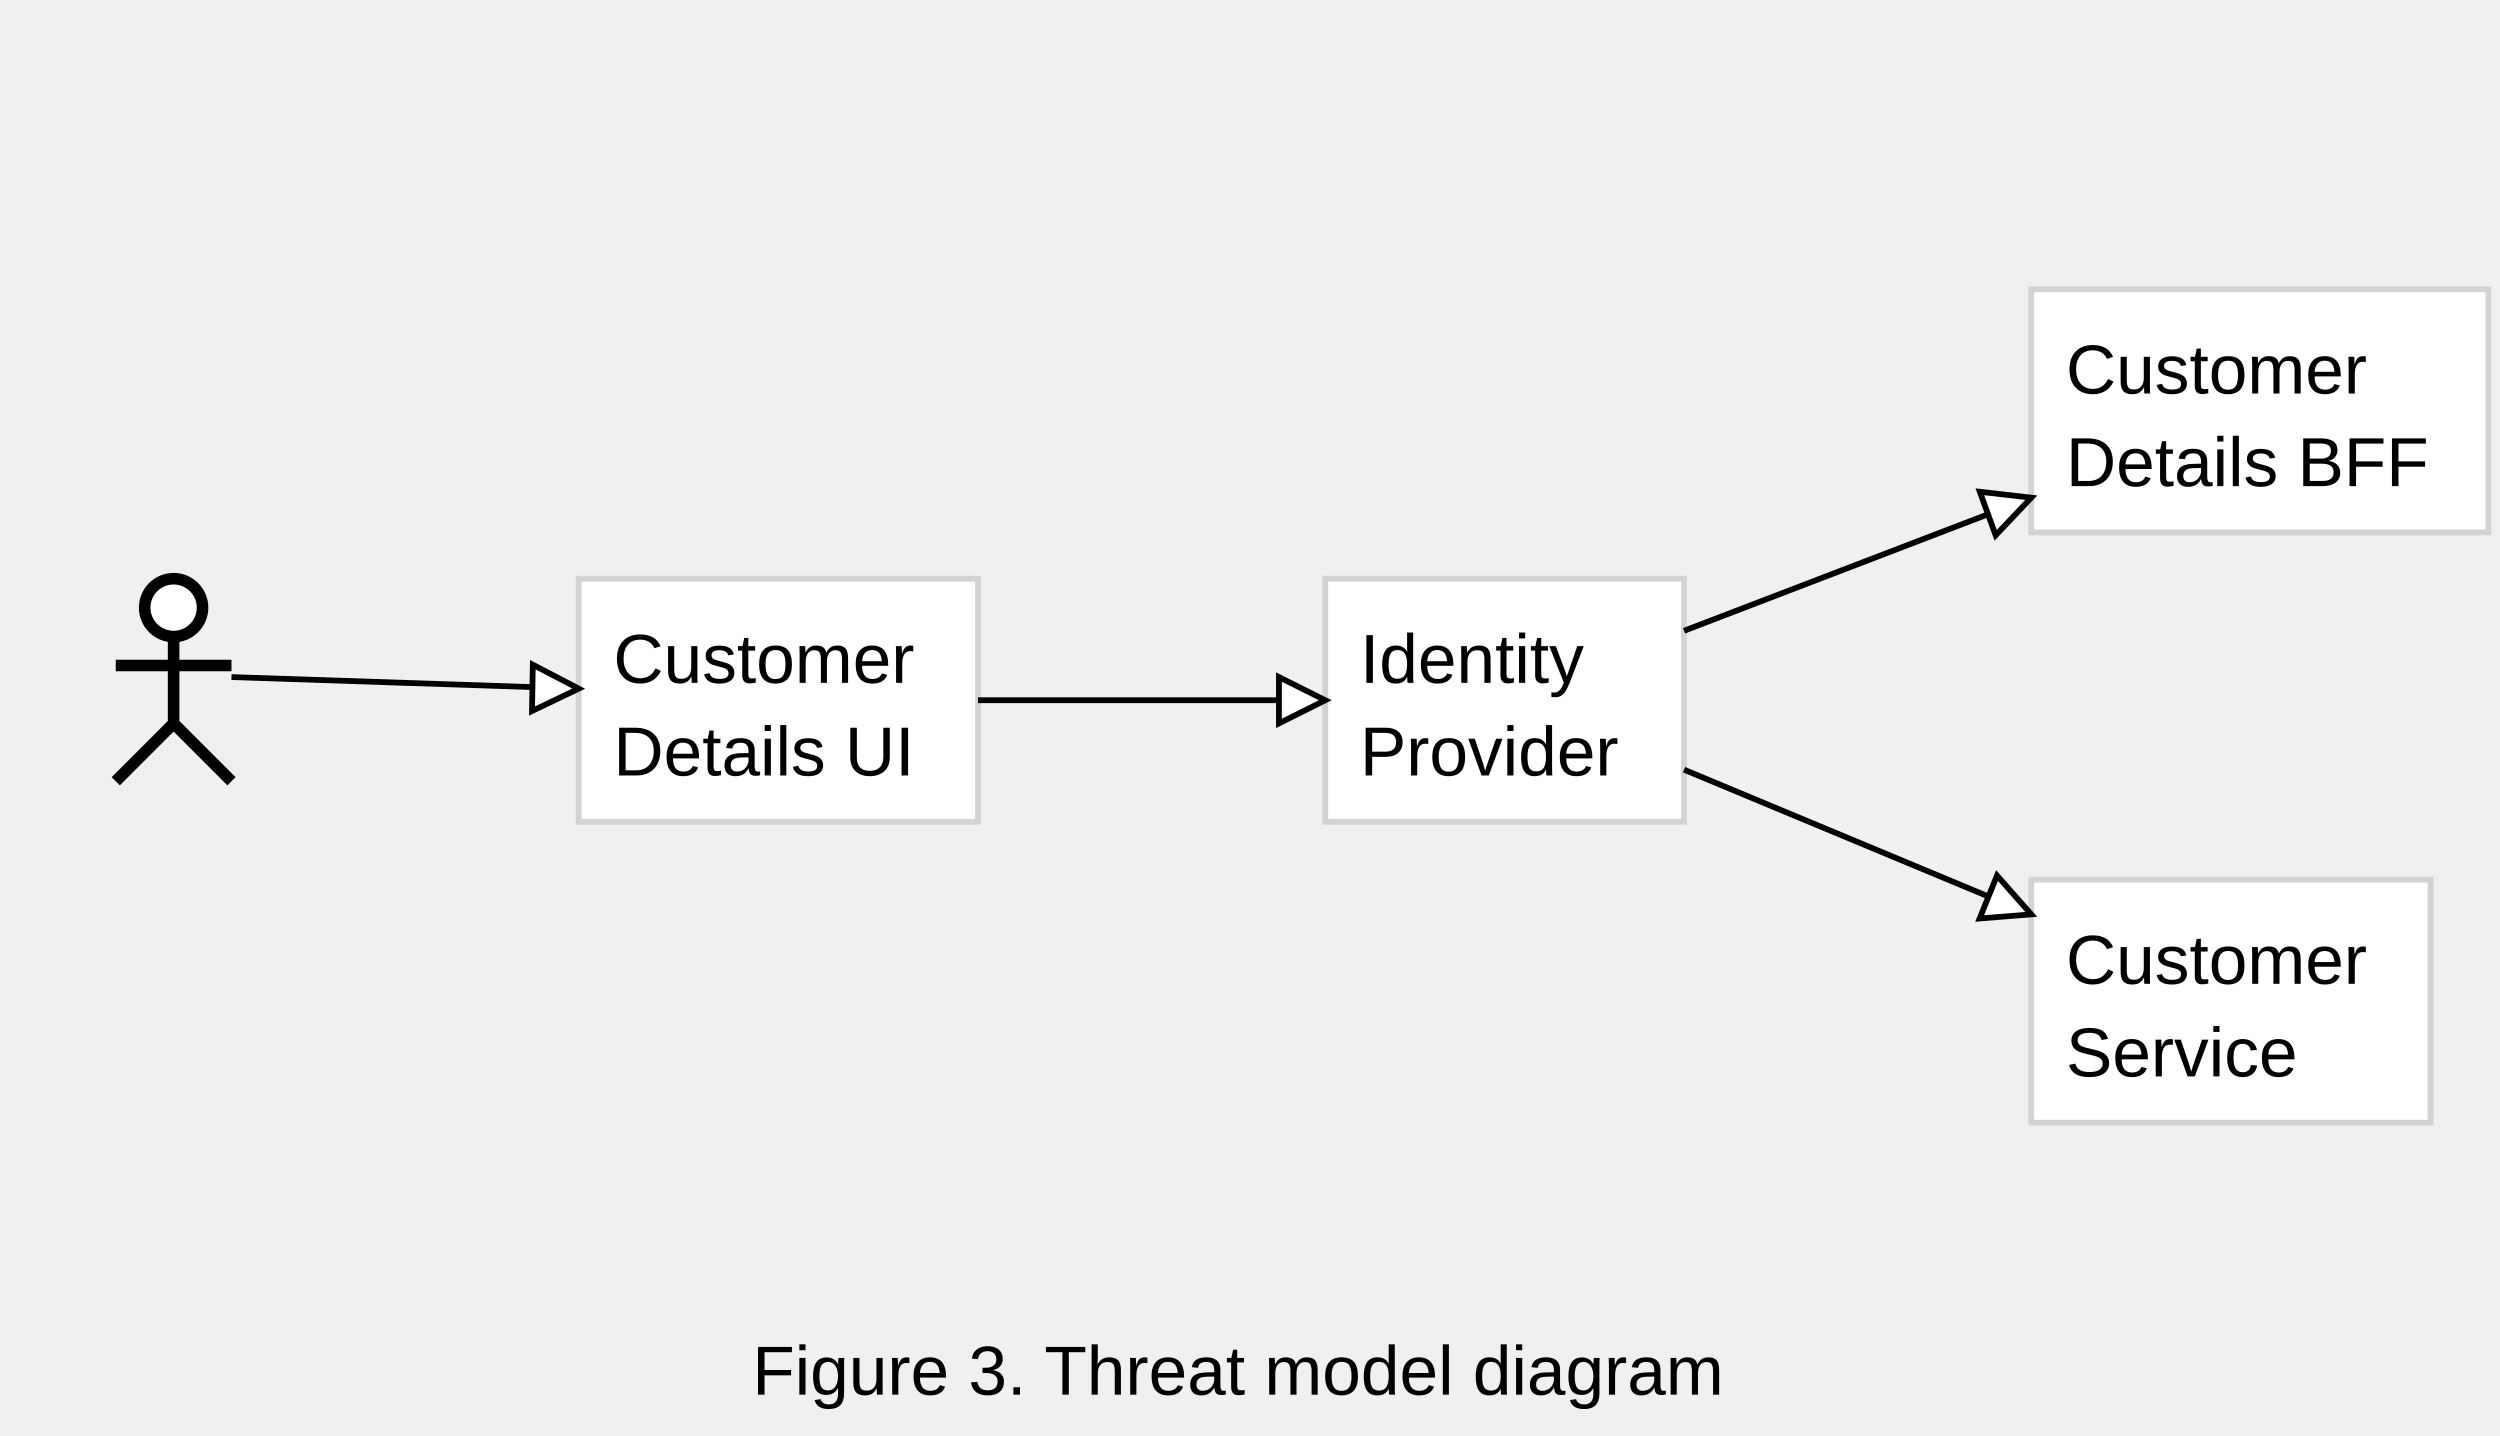
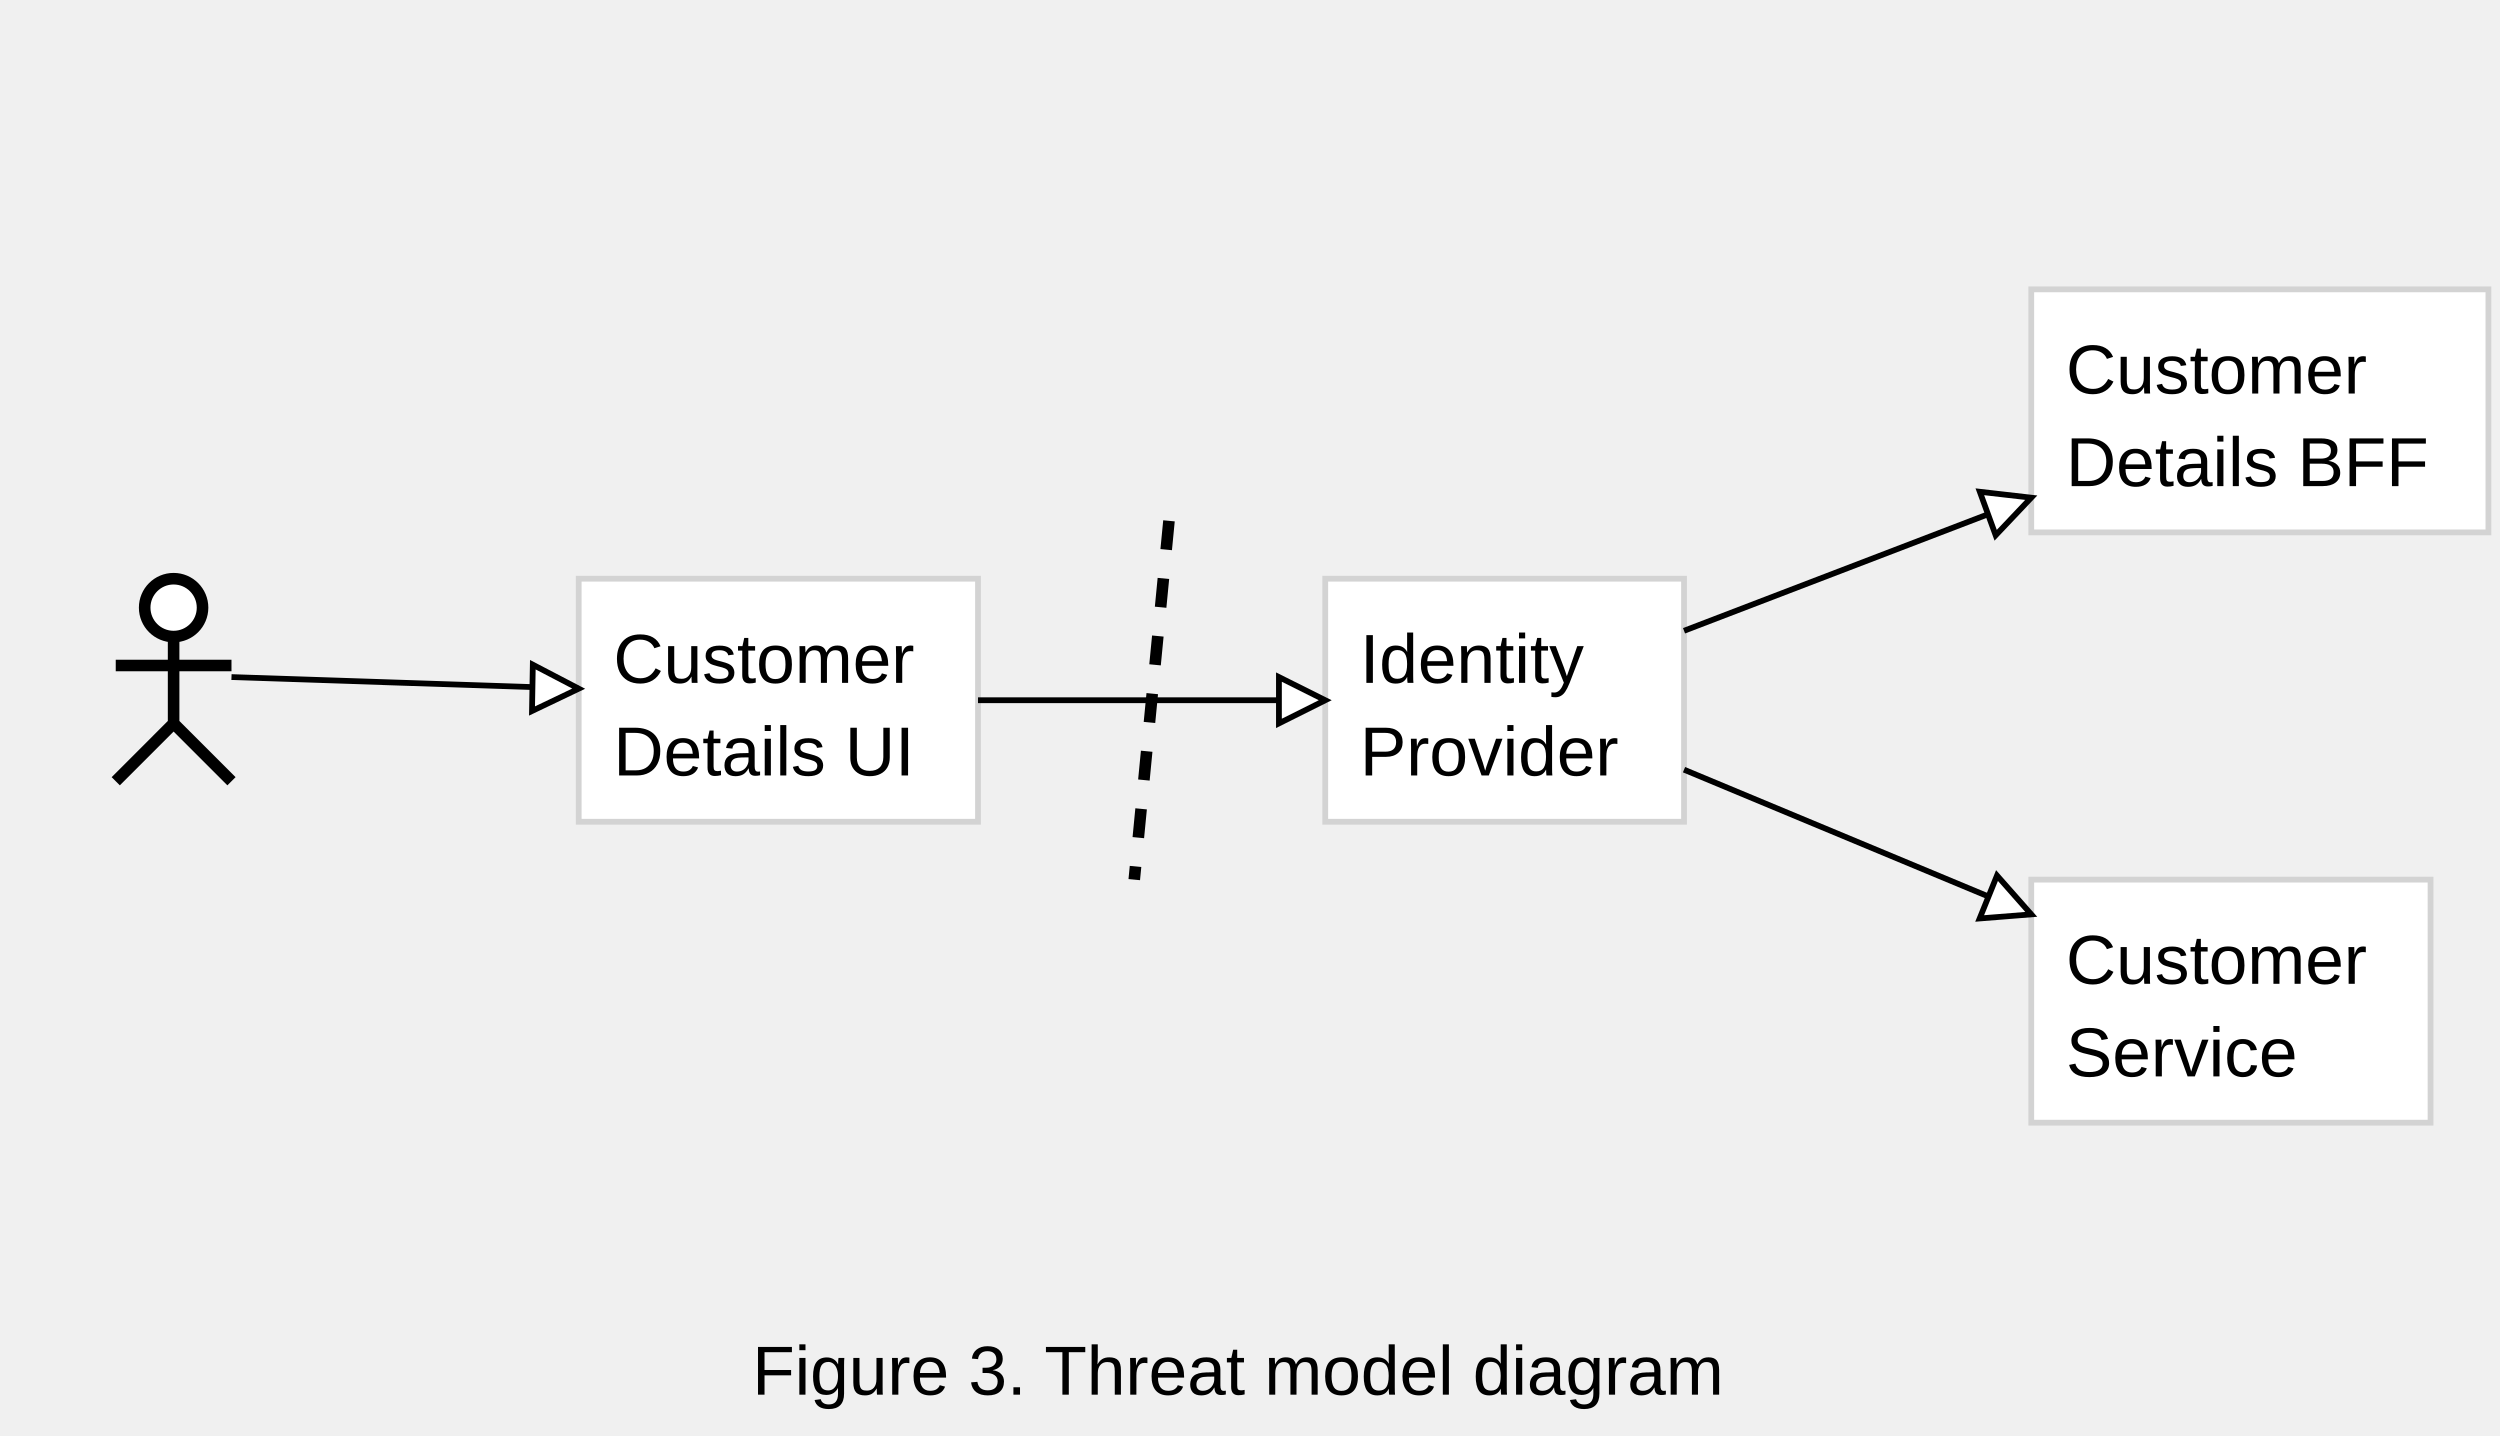
<svg xmlns="http://www.w3.org/2000/svg" font-family="Arial,Helvetica,sans-serif" width="432" height="248">
  <circle stroke="black" stroke-width="2" fill="#ffffff" cx="30" cy="105" r="5" />
  <path stroke="black" stroke-width="2" fill="#ffffff" d="M30,110 l 0,15 m -10,-10 l 20,0 m -10,10 l -10,10 m 10,-10 l 10,10 Z" />
  <rect stroke="#d3d3d3" fill="#ffffff" x="100" y="100" width="69" height="42" />
  <text font-family="Arial,Helvetica,sans-serif" font-size="12px" x="106" y="118">Customer</text>
  <text font-family="Arial,Helvetica,sans-serif" font-size="12px" x="106" y="134">Details UI</text>
  <rect stroke="#d3d3d3" fill="#ffffff" x="229" y="100" width="62" height="42" />
  <text font-family="Arial,Helvetica,sans-serif" font-size="12px" x="235" y="118">Identity</text>
  <text font-family="Arial,Helvetica,sans-serif" font-size="12px" x="235" y="134">Provider</text>
  <rect stroke="#d3d3d3" fill="#ffffff" x="351" y="50" width="79" height="42" />
  <text font-family="Arial,Helvetica,sans-serif" font-size="12px" x="357" y="68">Customer</text>
  <text font-family="Arial,Helvetica,sans-serif" font-size="12px" x="357" y="84">Details BFF</text>
  <rect stroke="#d3d3d3" fill="#ffffff" x="351" y="152" width="69" height="42" />
  <text font-family="Arial,Helvetica,sans-serif" font-size="12px" x="357" y="170">Customer</text>
  <text font-family="Arial,Helvetica,sans-serif" font-size="12px" x="357" y="186">Service</text>
  <path stroke="black" d="M40,117 L100,119" />
  <g transform="rotate(91 100 119)">
    <path stroke="black" fill="#ffffff" d="M96,127 l4,-8 l 4,8 Z" />
  </g>
  <path stroke="black" d="M169,121 L229,121" />
  <g transform="rotate(90 229 121)">
    <path stroke="black" fill="#ffffff" d="M225,129 l4,-8 l 4,8 Z" />
  </g>
  <path stroke="black" d="M291,109 L351,86" />
  <g transform="rotate(70 351 86)">
    <path stroke="black" fill="#ffffff" d="M347,94 l4,-8 l 4,8 Z" />
  </g>
  <path stroke="black" d="M291,133 L351,158" />
  <g transform="rotate(112 351 158)">
    <path stroke="black" fill="#ffffff" d="M347,166 l4,-8 l 4,8 Z" />
  </g>
+   <path stroke="black" stroke-width="2" stroke-dasharray="5,5,5" d="M202,90 L196,152" />
  <text font-family="Arial,Helvetica,sans-serif" font-size="12px" x="130" y="241">Figure 3. Threat model diagram</text>
</svg>
